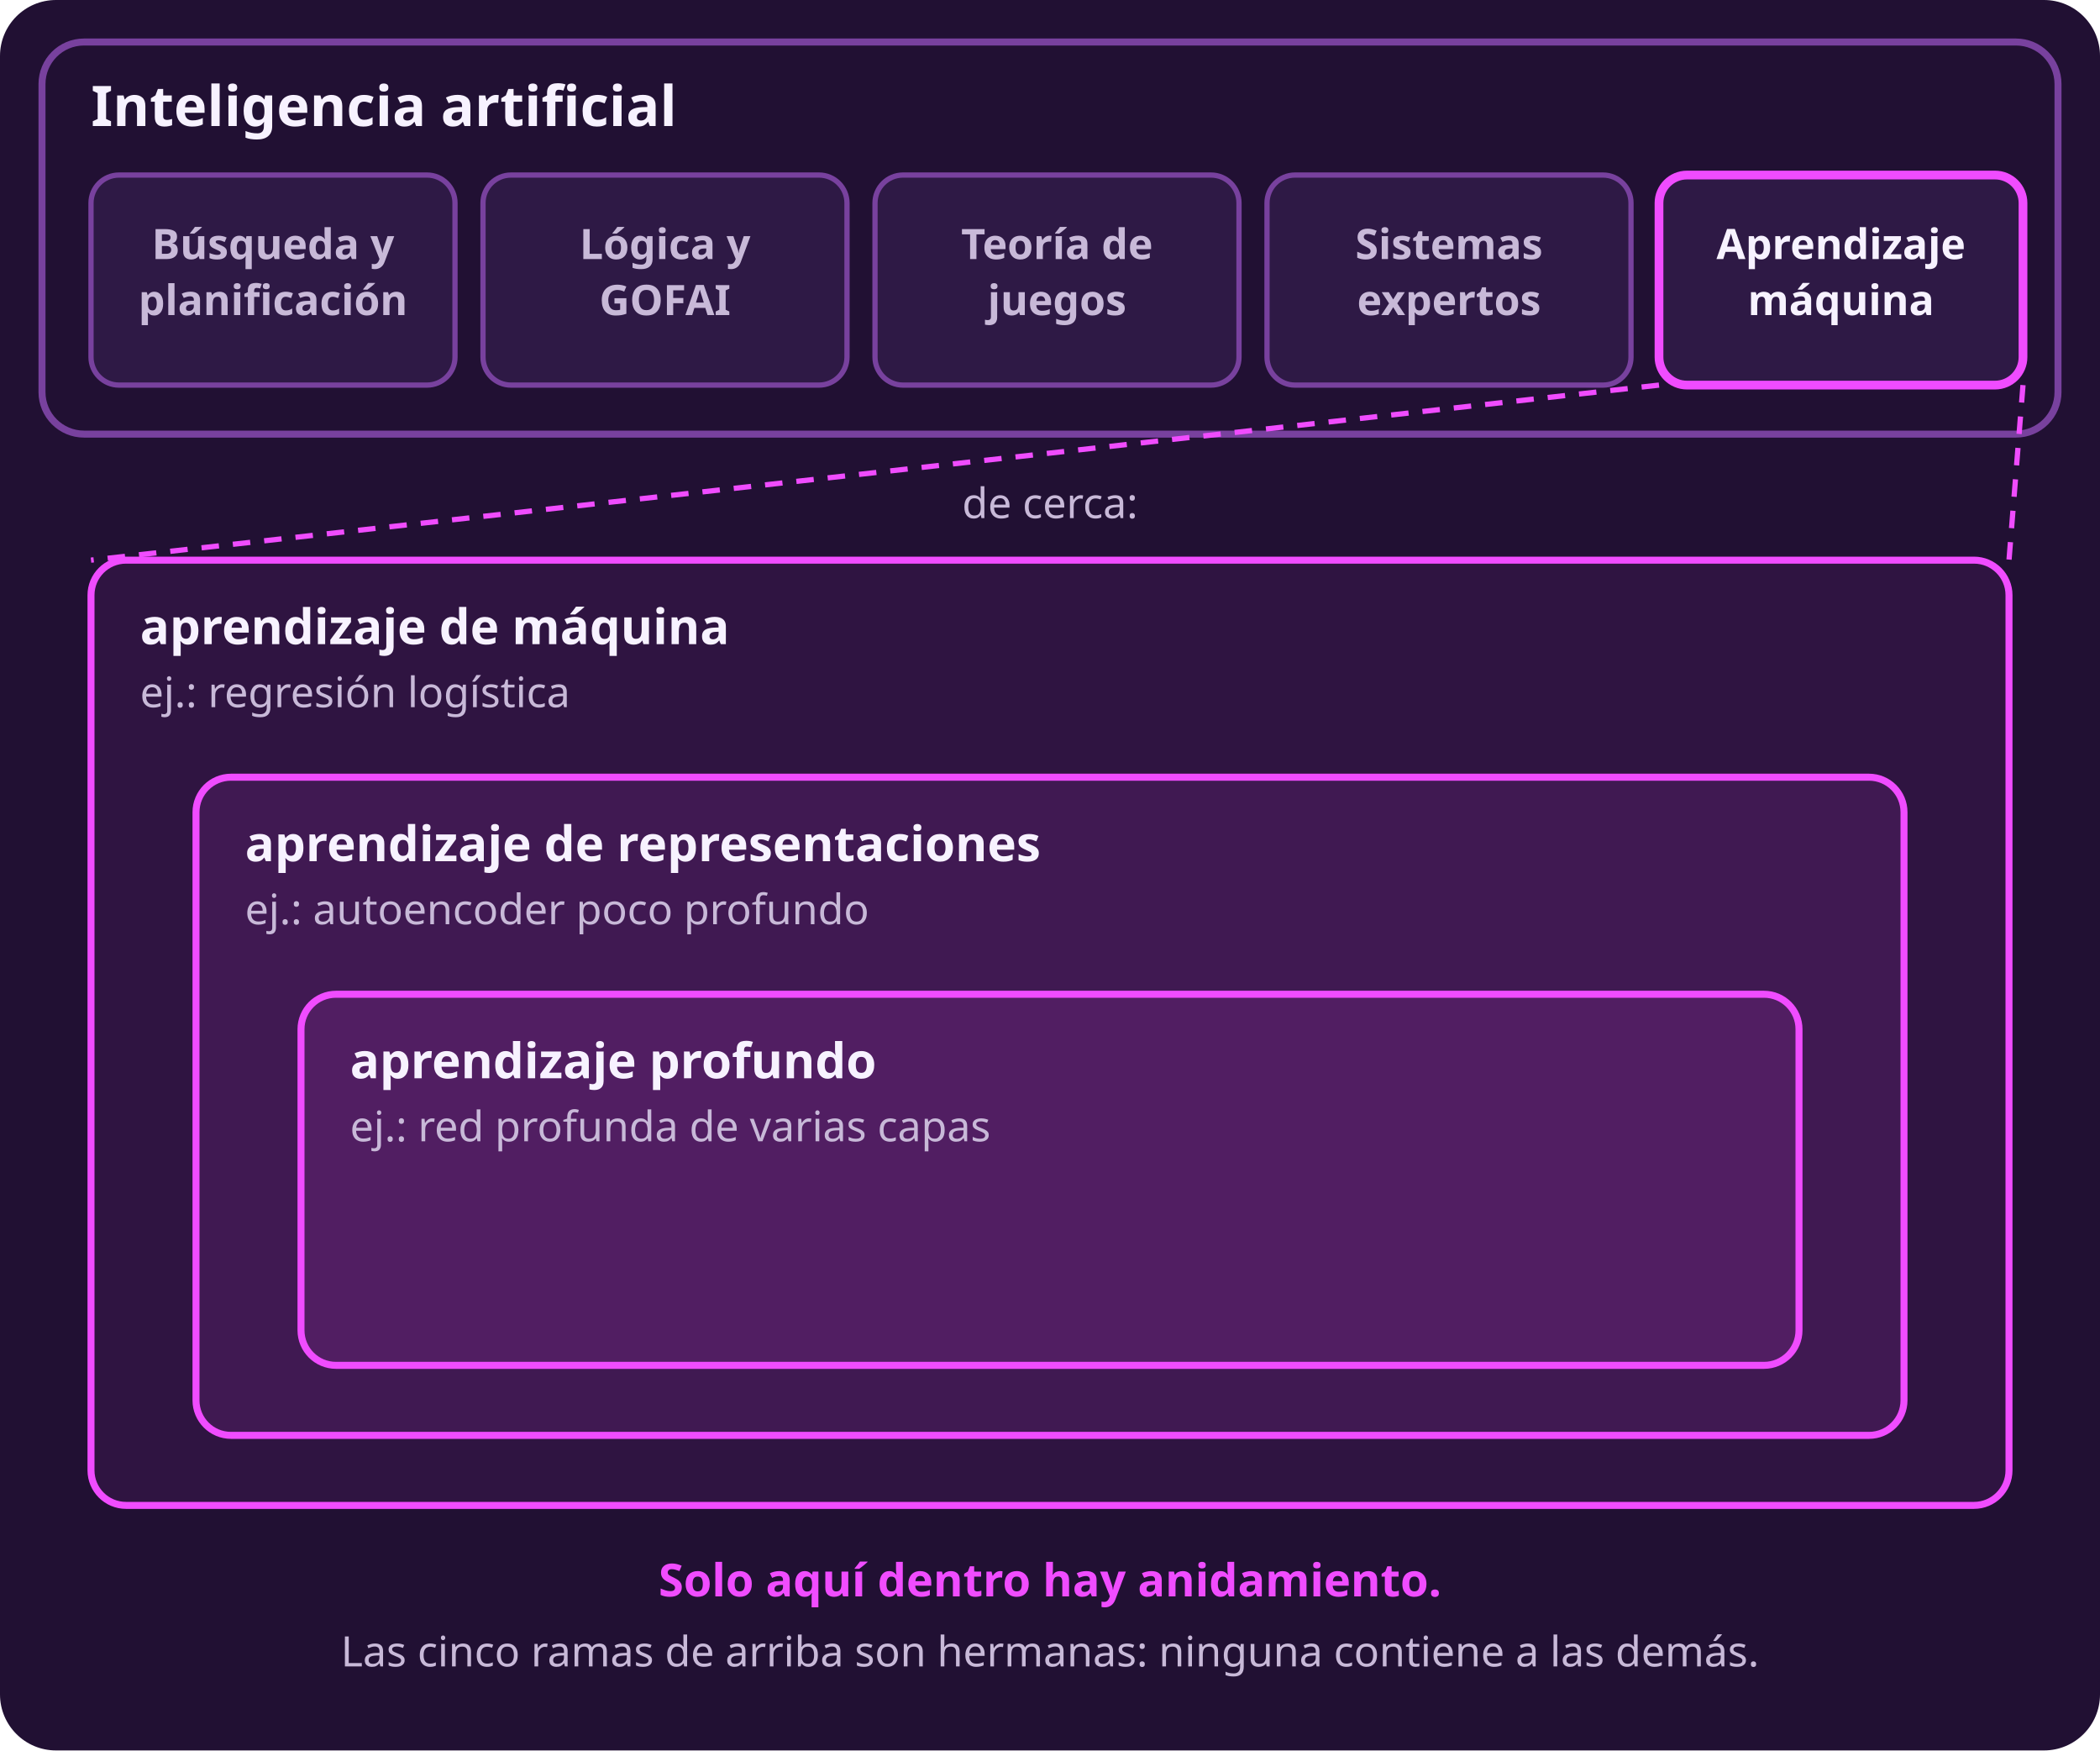
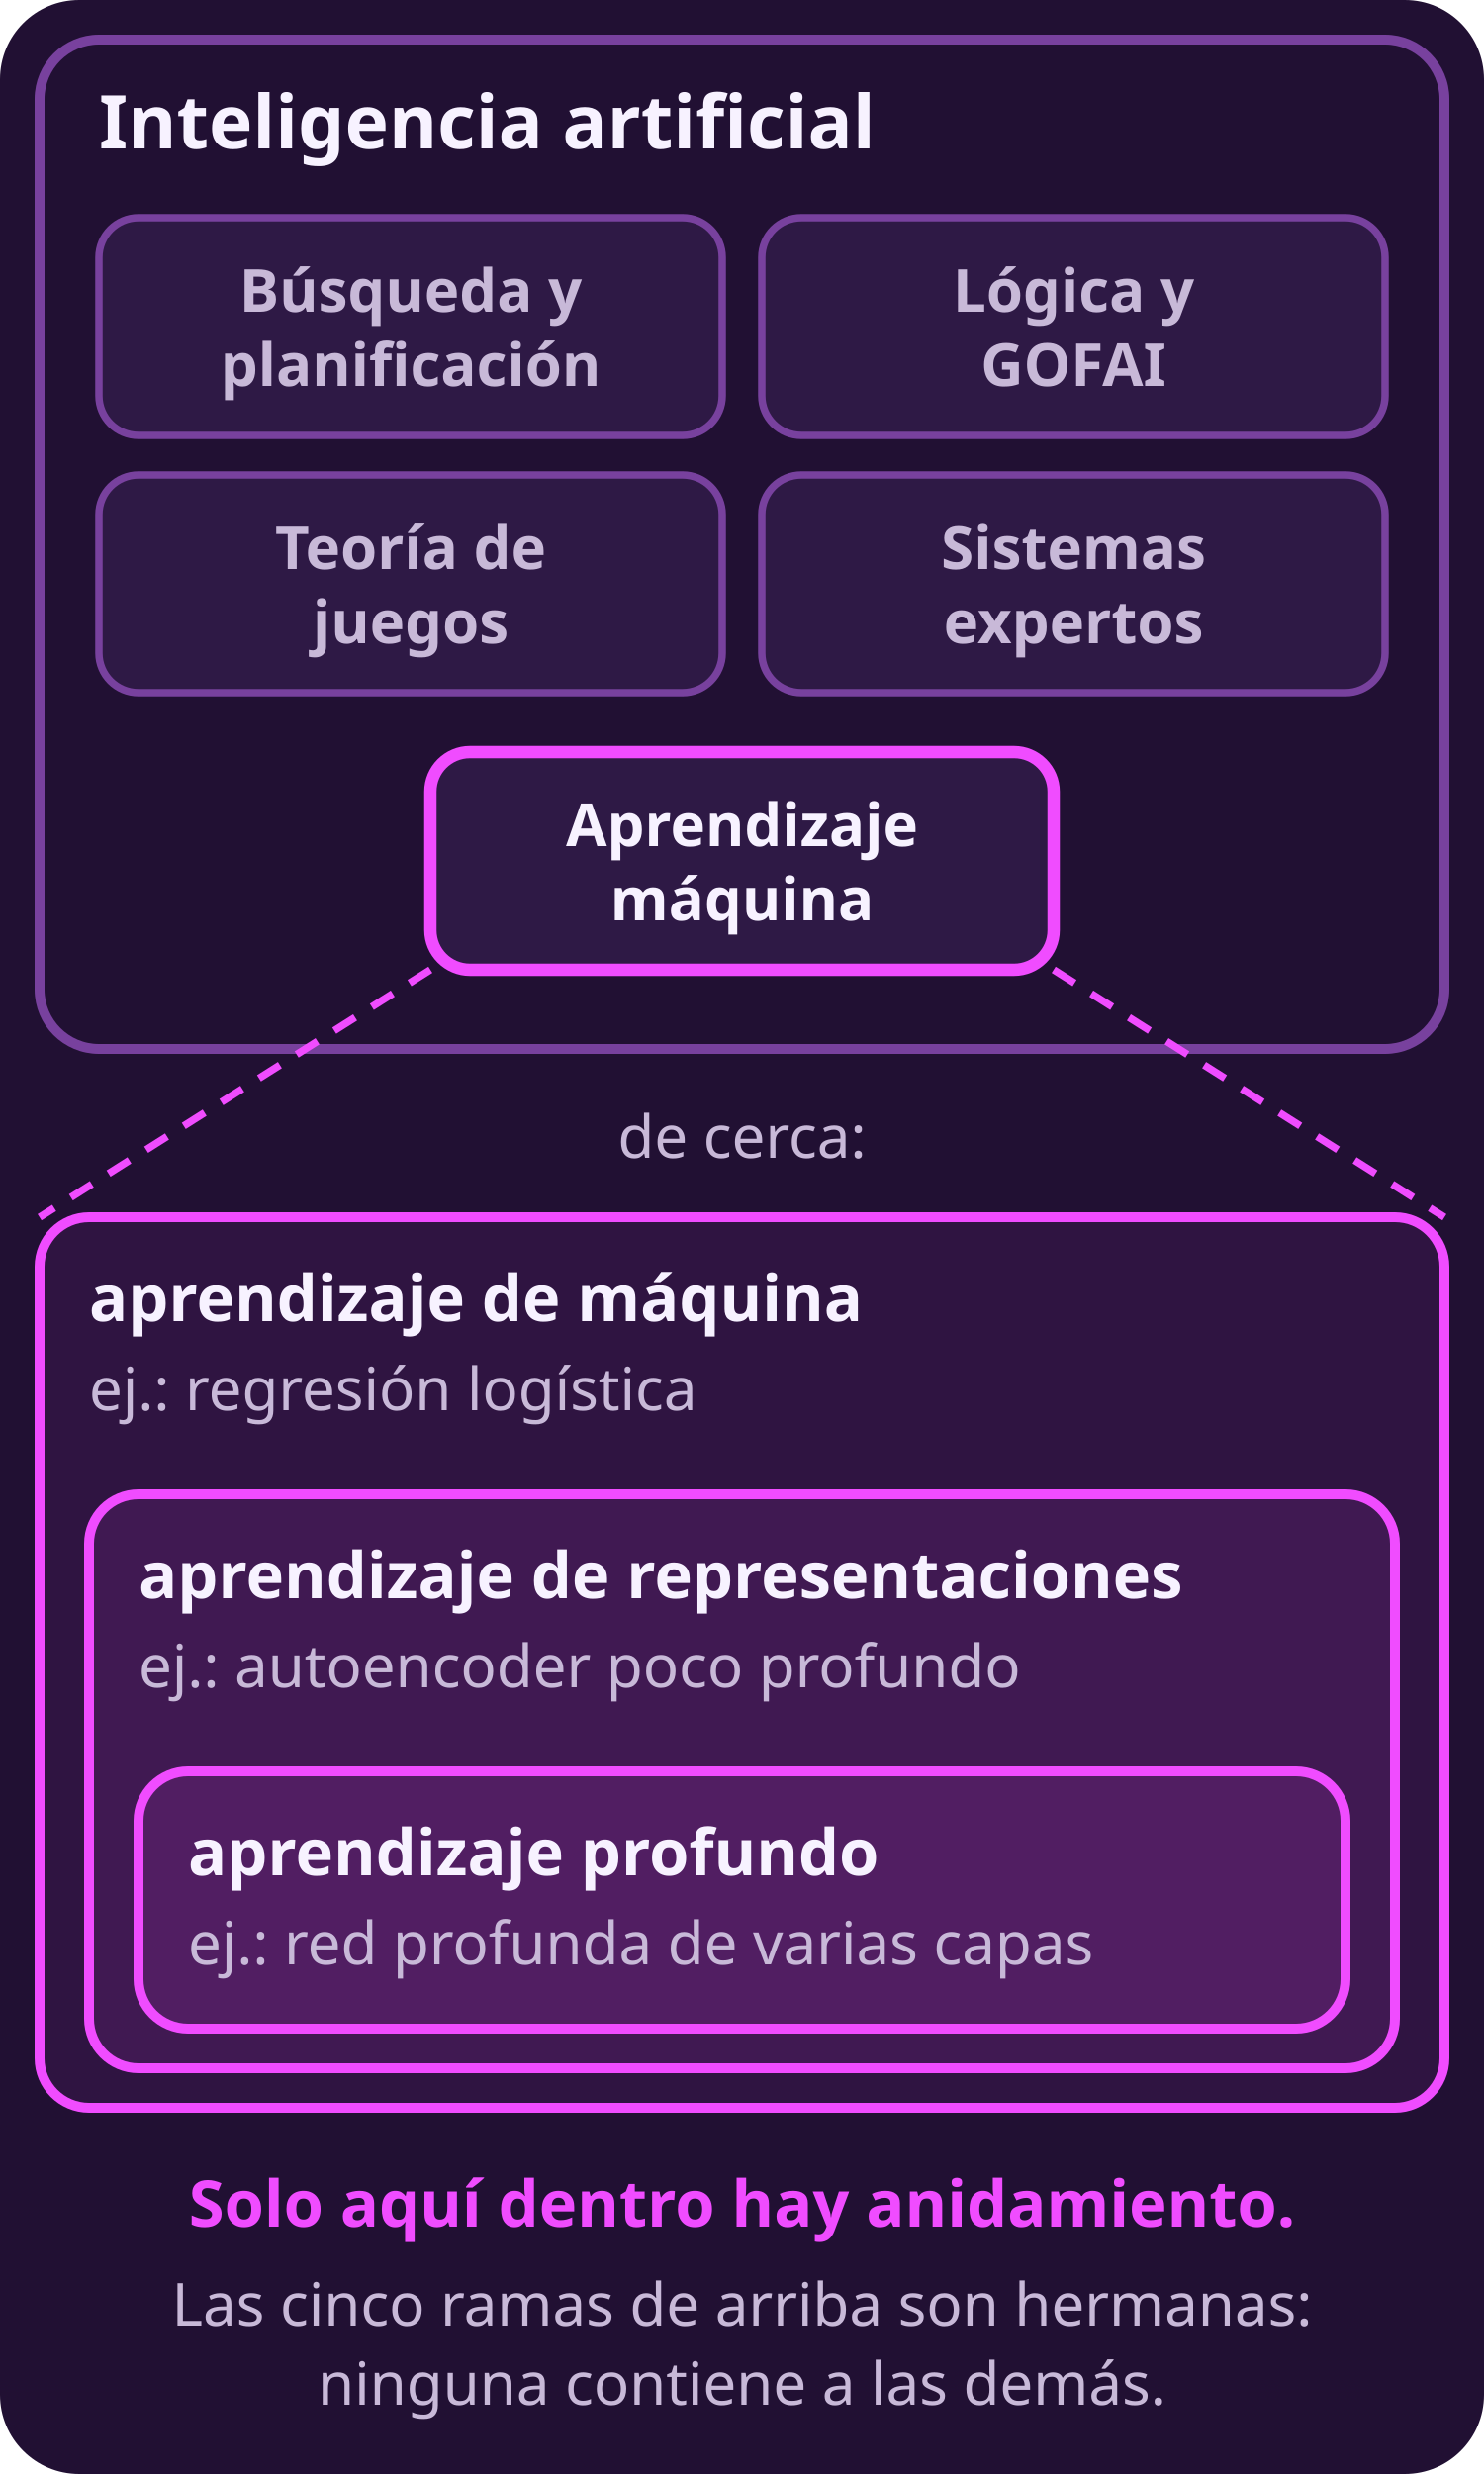
- <svg xmlns="http://www.w3.org/2000/svg" width="600" height="500" viewBox="0 0 600 500" role="img" aria-label="Cinco ramas hermanas de la inteligencia artificial; la del aprendizaje de máquina se amplía y adentro muestra tres rectángulos anidados: aprendizaje de máquina con la regresión logística, aprendizaje de representaciones con un autoencoder poco profundo y aprendizaje profundo con una red de varias capas.">
-   <rect x="0" y="0" width="600" height="500" rx="16" fill="#211033" />
+ <svg xmlns="http://www.w3.org/2000/svg" width="300" height="500" viewBox="0 0 300 500" role="img" aria-label="Cinco ramas hermanas de la inteligencia artificial; la del aprendizaje de máquina se amplía y adentro muestra tres rectángulos anidados: aprendizaje de máquina con la regresión logística, aprendizaje de representaciones con un autoencoder poco profundo y aprendizaje profundo con una red de varias capas.">
+   <rect x="0" y="0" width="300" height="500" rx="16" fill="#211033" />
  <defs>
    <marker id="p" viewBox="0 0 10 10" refX="9" refY="5" markerWidth="6" markerHeight="6" orient="auto-start-reverse">
      <path d="M 0 0 L 10 5 L 0 10 z" fill="#f04cff" />
    </marker>
    <marker id="s" viewBox="0 0 10 10" refX="9" refY="5" markerWidth="6" markerHeight="6" orient="auto-start-reverse">
      <path d="M 0 0 L 10 5 L 0 10 z" fill="#c8b9d8" />
    </marker>
  </defs>
-   <rect x="12" y="12" width="576" height="112" rx="12" fill="none" stroke="#78419e" stroke-width="2" />
-   <text x="26" y="36" fill="#f7f2ff" font-family="system-ui, sans-serif" font-size="16" text-anchor="start" font-weight="700">Inteligencia artificial</text>
-   <rect x="26" y="50" width="104" height="60" rx="8" fill="#2e1945" stroke="#78419e" stroke-width="1.5" />
-   <text x="78" y="74" fill="#c8b9d8" font-family="system-ui, sans-serif" font-size="12" text-anchor="middle" font-weight="700">Búsqueda y</text>
-   <text x="78" y="90" fill="#c8b9d8" font-family="system-ui, sans-serif" font-size="12" text-anchor="middle" font-weight="700">planificación</text>
-   <rect x="138" y="50" width="104" height="60" rx="8" fill="#2e1945" stroke="#78419e" stroke-width="1.5" />
-   <text x="190" y="74" fill="#c8b9d8" font-family="system-ui, sans-serif" font-size="12" text-anchor="middle" font-weight="700">Lógica y</text>
-   <text x="190" y="90" fill="#c8b9d8" font-family="system-ui, sans-serif" font-size="12" text-anchor="middle" font-weight="700">GOFAI</text>
-   <rect x="250" y="50" width="104" height="60" rx="8" fill="#2e1945" stroke="#78419e" stroke-width="1.5" />
-   <text x="302" y="74" fill="#c8b9d8" font-family="system-ui, sans-serif" font-size="12" text-anchor="middle" font-weight="700">Teoría de</text>
-   <text x="302" y="90" fill="#c8b9d8" font-family="system-ui, sans-serif" font-size="12" text-anchor="middle" font-weight="700">juegos</text>
-   <rect x="362" y="50" width="104" height="60" rx="8" fill="#2e1945" stroke="#78419e" stroke-width="1.5" />
-   <text x="414" y="74" fill="#c8b9d8" font-family="system-ui, sans-serif" font-size="12" text-anchor="middle" font-weight="700">Sistemas</text>
-   <text x="414" y="90" fill="#c8b9d8" font-family="system-ui, sans-serif" font-size="12" text-anchor="middle" font-weight="700">expertos</text>
-   <rect x="474" y="50" width="104" height="60" rx="8" fill="#2e1945" stroke="#f04cff" stroke-width="2.5" />
-   <text x="526" y="74" fill="#f7f2ff" font-family="system-ui, sans-serif" font-size="12" text-anchor="middle" font-weight="700">Aprendizaje</text>
-   <text x="526" y="90" fill="#f7f2ff" font-family="system-ui, sans-serif" font-size="12" text-anchor="middle" font-weight="700">máquina</text>
-   <line x1="474" y1="110" x2="26" y2="160" stroke="#f04cff" stroke-width="1.5" stroke-dasharray="5 4" />
-   <line x1="578" y1="110" x2="574" y2="160" stroke="#f04cff" stroke-width="1.5" stroke-dasharray="5 4" />
-   <text x="300" y="148" fill="#c8b9d8" font-family="system-ui, sans-serif" font-size="12" text-anchor="middle">de cerca:</text>
-   <rect x="26" y="160" width="548" height="270" rx="10" fill="#2f1441" stroke="#f04cff" stroke-width="2" />
-   <text x="40" y="184" fill="#f7f2ff" font-family="system-ui, sans-serif" font-size="14" text-anchor="start" font-weight="700">aprendizaje de máquina</text>
-   <text x="40" y="202" fill="#c8b9d8" font-family="system-ui, sans-serif" font-size="12" text-anchor="start">ej.: regresión logística</text>
-   <rect x="56" y="222" width="488" height="188" rx="10" fill="#401952" stroke="#f04cff" stroke-width="2" />
-   <text x="70" y="246" fill="#f7f2ff" font-family="system-ui, sans-serif" font-size="14" text-anchor="start" font-weight="700">aprendizaje de representaciones</text>
-   <text x="70" y="264" fill="#c8b9d8" font-family="system-ui, sans-serif" font-size="12" text-anchor="start">ej.: autoencoder poco profundo</text>
-   <rect x="86" y="284" width="428" height="106" rx="10" fill="#511e62" stroke="#f04cff" stroke-width="2" />
-   <text x="100" y="308" fill="#f7f2ff" font-family="system-ui, sans-serif" font-size="14" text-anchor="start" font-weight="700">aprendizaje profundo</text>
-   <text x="100" y="326" fill="#c8b9d8" font-family="system-ui, sans-serif" font-size="12" text-anchor="start">ej.: red profunda de varias capas</text>
-   <text x="300" y="456" fill="#f04cff" font-family="system-ui, sans-serif" font-size="13" text-anchor="middle" font-weight="700">Solo aquí dentro hay anidamiento.</text>
-   <text x="300" y="476" fill="#c8b9d8" font-family="system-ui, sans-serif" font-size="12" text-anchor="middle">Las cinco ramas de arriba son hermanas: ninguna contiene a las demás.</text>
+   <rect x="8" y="8" width="284" height="204" rx="12" fill="none" stroke="#78419e" stroke-width="2" />
+   <text x="20" y="30" fill="#f7f2ff" font-family="system-ui, sans-serif" font-size="15" text-anchor="start" font-weight="700">Inteligencia artificial</text>
+   <rect x="20" y="44" width="126" height="44" rx="8" fill="#2e1945" stroke="#78419e" stroke-width="1.5" />
+   <text x="83" y="63" fill="#c8b9d8" font-family="system-ui, sans-serif" font-size="12" text-anchor="middle" font-weight="700">Búsqueda y</text>
+   <text x="83" y="78" fill="#c8b9d8" font-family="system-ui, sans-serif" font-size="12" text-anchor="middle" font-weight="700">planificación</text>
+   <rect x="154" y="44" width="126" height="44" rx="8" fill="#2e1945" stroke="#78419e" stroke-width="1.5" />
+   <text x="217" y="63" fill="#c8b9d8" font-family="system-ui, sans-serif" font-size="12" text-anchor="middle" font-weight="700">Lógica y</text>
+   <text x="217" y="78" fill="#c8b9d8" font-family="system-ui, sans-serif" font-size="12" text-anchor="middle" font-weight="700">GOFAI</text>
+   <rect x="20" y="96" width="126" height="44" rx="8" fill="#2e1945" stroke="#78419e" stroke-width="1.5" />
+   <text x="83" y="115" fill="#c8b9d8" font-family="system-ui, sans-serif" font-size="12" text-anchor="middle" font-weight="700">Teoría de</text>
+   <text x="83" y="130" fill="#c8b9d8" font-family="system-ui, sans-serif" font-size="12" text-anchor="middle" font-weight="700">juegos</text>
+   <rect x="154" y="96" width="126" height="44" rx="8" fill="#2e1945" stroke="#78419e" stroke-width="1.5" />
+   <text x="217" y="115" fill="#c8b9d8" font-family="system-ui, sans-serif" font-size="12" text-anchor="middle" font-weight="700">Sistemas</text>
+   <text x="217" y="130" fill="#c8b9d8" font-family="system-ui, sans-serif" font-size="12" text-anchor="middle" font-weight="700">expertos</text>
+   <rect x="87" y="152" width="126" height="44" rx="8" fill="#2e1945" stroke="#f04cff" stroke-width="2.5" />
+   <text x="150" y="171" fill="#f7f2ff" font-family="system-ui, sans-serif" font-size="12" text-anchor="middle" font-weight="700">Aprendizaje</text>
+   <text x="150" y="186" fill="#f7f2ff" font-family="system-ui, sans-serif" font-size="12" text-anchor="middle" font-weight="700">máquina</text>
+   <line x1="87" y1="196" x2="8" y2="246" stroke="#f04cff" stroke-width="1.5" stroke-dasharray="5 4" />
+   <line x1="213" y1="196" x2="292" y2="246" stroke="#f04cff" stroke-width="1.5" stroke-dasharray="5 4" />
+   <text x="150" y="234" fill="#c8b9d8" font-family="system-ui, sans-serif" font-size="12" text-anchor="middle">de cerca:</text>
+   <rect x="8" y="246" width="284" height="180" rx="10" fill="#2f1441" stroke="#f04cff" stroke-width="2" />
+   <text x="18" y="267" fill="#f7f2ff" font-family="system-ui, sans-serif" font-size="13" text-anchor="start" font-weight="700">aprendizaje de máquina</text>
+   <text x="18" y="285" fill="#c8b9d8" font-family="system-ui, sans-serif" font-size="12" text-anchor="start">ej.: regresión logística</text>
+   <rect x="18" y="302" width="264" height="116" rx="10" fill="#401952" stroke="#f04cff" stroke-width="2" />
+   <text x="28" y="323" fill="#f7f2ff" font-family="system-ui, sans-serif" font-size="13" text-anchor="start" font-weight="700">aprendizaje de representaciones</text>
+   <text x="28" y="341" fill="#c8b9d8" font-family="system-ui, sans-serif" font-size="12" text-anchor="start">ej.: autoencoder poco profundo</text>
+   <rect x="28" y="358" width="244" height="52" rx="10" fill="#511e62" stroke="#f04cff" stroke-width="2" />
+   <text x="38" y="379" fill="#f7f2ff" font-family="system-ui, sans-serif" font-size="13" text-anchor="start" font-weight="700">aprendizaje profundo</text>
+   <text x="38" y="397" fill="#c8b9d8" font-family="system-ui, sans-serif" font-size="12" text-anchor="start">ej.: red profunda de varias capas</text>
+   <text x="150" y="450" fill="#f04cff" font-family="system-ui, sans-serif" font-size="13" text-anchor="middle" font-weight="700">Solo aquí dentro hay anidamiento.</text>
+   <text x="150" y="470" fill="#c8b9d8" font-family="system-ui, sans-serif" font-size="12" text-anchor="middle">Las cinco ramas de arriba son hermanas:</text>
+   <text x="150" y="486" fill="#c8b9d8" font-family="system-ui, sans-serif" font-size="12" text-anchor="middle">ninguna contiene a las demás.</text>
</svg>
